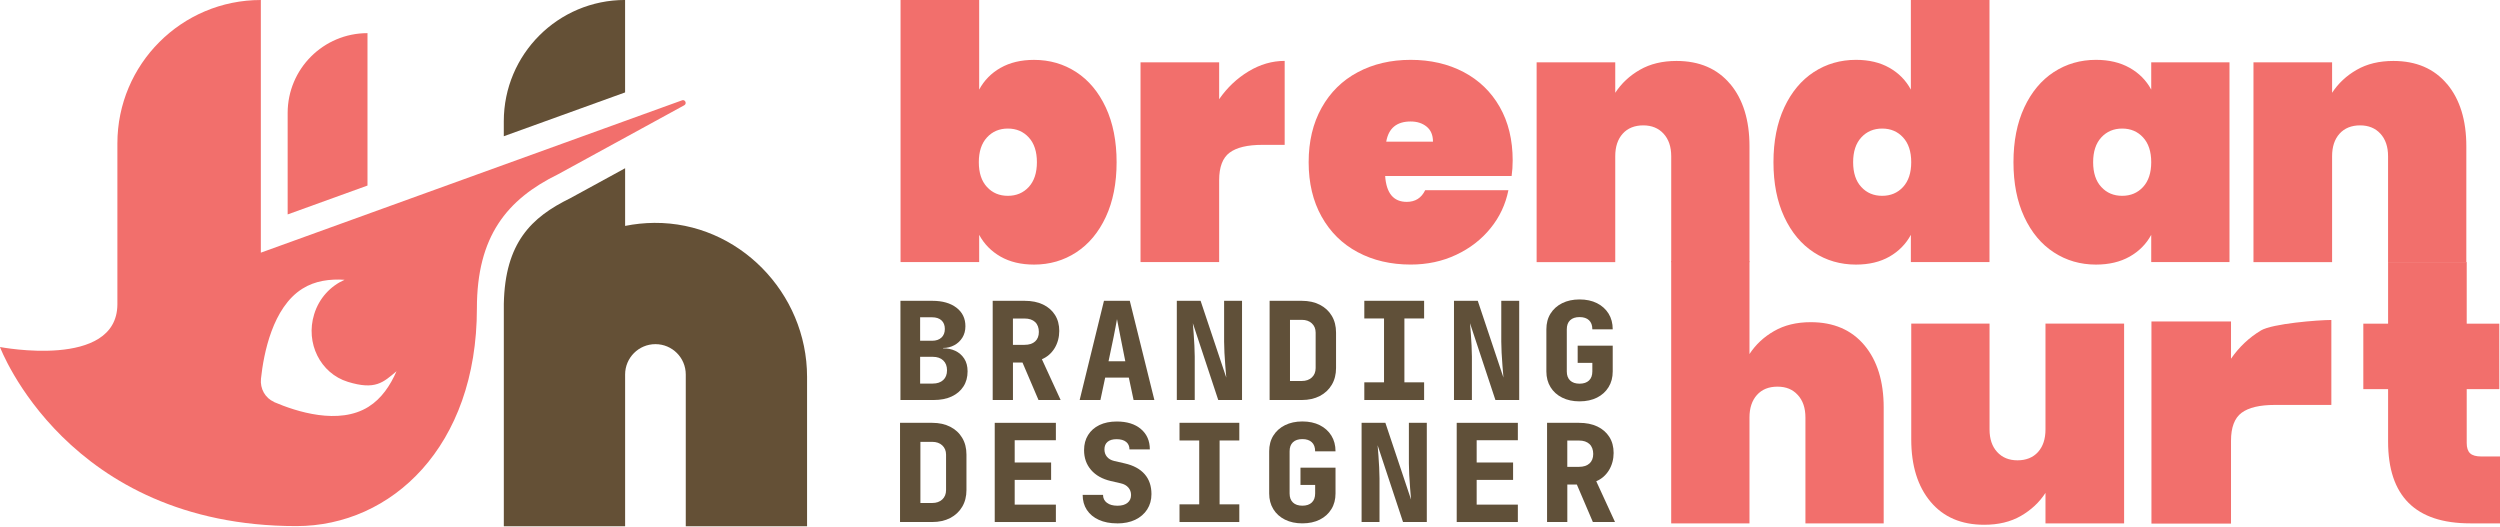
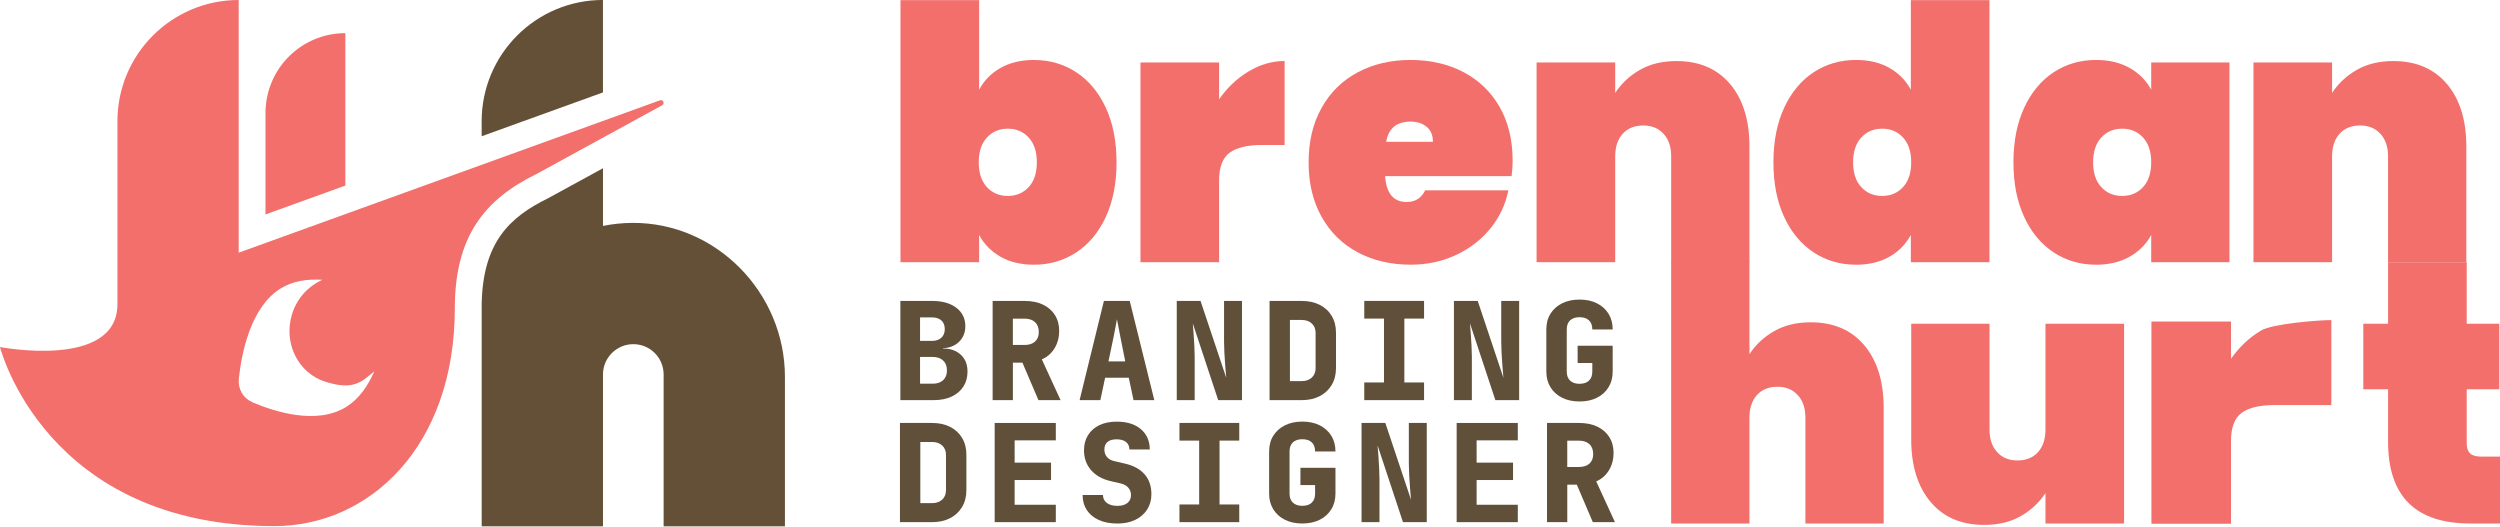
- <svg xmlns="http://www.w3.org/2000/svg" id="ef61ZU2miMq1" viewBox="0 0 908.11 191.17" shape-rendering="geometricPrecision" text-rendering="geometricPrecision" project-id="a9ff9ebb4a2b4d0aa1ceacaff6bf280f" export-id="b6defd23099e45f5a6cc9b2caa5761b8" cached="false">
+ <svg xmlns="http://www.w3.org/2000/svg" id="ekNSJiqempv1" viewBox="0 0 908.07 191.17" shape-rendering="geometricPrecision" text-rendering="geometricPrecision" project-id="8cba62986a2142ce9b4b29d2742dcad3" export-id="128bcd9f0da9463989248857986745c5" cached="false">
  <g>
    <g>
-       <path d="M363.46,24.64c3.39-1.93,7.44-2.89,12.16-2.89c5.66,0,10.76,1.48,15.31,4.43c4.55,2.96,8.13,7.26,10.75,12.87c2.61,5.62,3.92,12.25,3.92,19.88s-1.31,14.26-3.92,19.87c-2.62,5.62-6.2,9.9-10.75,12.87-4.54,2.96-9.65,4.44-15.31,4.44-4.72,0-8.77-.96-12.16-2.89-3.39-1.94-5.98-4.58-7.78-7.92v9.9h-28.56v-95.2h28.56v32.55c1.8-3.35,4.39-5.99,7.78-7.92v0v.01Zm10.23,25.28c-1.97-2.15-4.5-3.22-7.59-3.22s-5.62,1.08-7.59,3.22-2.96,5.14-2.96,9s.98,6.86,2.96,9c1.97,2.15,4.51,3.21,7.59,3.21s5.62-1.07,7.59-3.21s2.96-5.15,2.96-9-.99-6.87-2.96-9Z" fill="#f26f6c" />
-       <path d="M453.53,25.92c4.2-2.53,8.58-3.8,13.12-3.8v30.5h-8.1c-5.4,0-9.37.94-11.9,2.83-2.53,1.88-3.8,5.23-3.8,10.03v29.72h-28.56v-72.55h28.56v13.38c2.91-4.21,6.48-7.57,10.67-10.1h.01v0-.01Z" fill="#f26f6c" />
-       <path d="M549.08,63.94h-45.93c.43,6.26,3.04,9.39,7.85,9.39c3.09,0,5.32-1.41,6.69-4.24h30.23c-1.03,5.14-3.19,9.76-6.5,13.82-3.3,4.08-7.46,7.3-12.48,9.65-5.01,2.37-10.53,3.54-16.53,3.54-7.2,0-13.62-1.5-19.23-4.5-5.62-3-9.99-7.31-13.12-12.93-3.14-5.61-4.7-12.2-4.7-19.75s1.56-14.13,4.7-19.75c3.13-5.62,7.5-9.94,13.12-12.93c5.62-3,12.03-4.5,19.23-4.5s13.62,1.48,19.24,4.43c5.61,2.96,9.99,7.19,13.12,12.68s4.7,11.97,4.7,19.42c0,1.98-.13,3.86-.38,5.66h-.01v.01ZM520.52,51.46c0-2.4-.77-4.22-2.32-5.47-1.54-1.25-3.47-1.86-5.79-1.86-5.06,0-8.02,2.44-8.87,7.33h16.98Z" fill="#f26f6c" />
-       <path d="M628.48,30.49c4.67,5.58,7.01,13.13,7.01,22.65v42.07h-28.43v-38.47c0-3.43-.93-6.16-2.77-8.17-1.84-2.02-4.31-3.03-7.4-3.03s-5.66,1.01-7.46,3.03c-1.8,2.01-2.7,4.73-2.7,8.17v38.47h-28.56v-72.56h28.56v11.06c2.23-3.42,5.21-6.22,8.94-8.35c3.73-2.15,8.17-3.22,13.31-3.22c8.32,0,14.81,2.8,19.49,8.37v-.02h.01v0Z" fill="#f26f6c" />
-       <path d="M648.12,39.04c2.62-5.61,6.2-9.9,10.74-12.87c4.54-2.95,9.65-4.43,15.31-4.43c4.72,0,8.77.96,12.16,2.89s5.98,4.56,7.78,7.92v-32.55h28.56v95.2h-28.56v-9.9c-1.8,3.34-4.4,5.98-7.78,7.92-3.39,1.93-7.44,2.89-12.16,2.89-5.66,0-10.77-1.48-15.31-4.44s-8.12-7.24-10.74-12.87c-2.62-5.61-3.92-12.24-3.92-19.87s1.3-14.26,3.92-19.88v0-.01Zm43.16,10.88c-1.97-2.15-4.5-3.22-7.59-3.22s-5.62,1.08-7.59,3.22-2.96,5.14-2.96,9s.98,6.86,2.96,9c1.97,2.15,4.51,3.21,7.59,3.21s5.62-1.07,7.59-3.21c1.97-2.15,2.96-5.15,2.96-9s-.99-6.87-2.96-9Z" fill="#f26f6c" />
-       <path d="M735.3,39.04c2.62-5.61,6.2-9.9,10.74-12.87c4.54-2.95,9.65-4.43,15.31-4.43c4.72,0,8.79.96,12.22,2.89s6.05,4.56,7.85,7.92v-9.9h28.43v72.55h-28.43v-9.9c-1.8,3.34-4.42,5.98-7.85,7.92-3.43,1.93-7.5,2.89-12.22,2.89-5.66,0-10.77-1.48-15.31-4.44s-8.12-7.24-10.74-12.87c-2.62-5.61-3.92-12.24-3.92-19.87s1.3-14.26,3.92-19.88v0-.01Zm43.16,10.88c-1.97-2.15-4.5-3.22-7.59-3.22s-5.62,1.08-7.59,3.22-2.96,5.14-2.96,9s.98,6.86,2.96,9c1.97,2.15,4.51,3.21,7.59,3.21s5.62-1.07,7.59-3.21c1.97-2.15,2.96-5.15,2.96-9s-.99-6.87-2.96-9Z" fill="#f26f6c" />
-       <path d="M888.87,30.49c4.67,5.58,7.01,13.13,7.01,22.65v42.07h-28.43v-38.47c0-3.43-.93-6.16-2.77-8.17-1.84-2.02-4.31-3.03-7.4-3.03s-5.66,1.01-7.46,3.03c-1.8,2.01-2.7,4.73-2.7,8.17v38.47h-28.56v-72.56h28.56v11.06c2.23-3.42,5.21-6.22,8.94-8.35c3.73-2.15,8.17-3.22,13.31-3.22c8.32,0,14.81,2.8,19.49,8.37v-.02h.01Z" fill="#f26f6c" />
-       <path d="M677.23,125.4c-4.68-5.57-11.17-8.37-19.49-8.37-5.15,0-9.59,1.08-13.31,3.23-3.74,2.13-6.71,4.93-8.94,8.35v-33.7h-28.44v95.2h28.44v-38.47c0-3.43.9-6.15,2.7-8.16c1.8-2.02,4.28-3.03,7.46-3.03s5.55,1.01,7.39,3.03c1.85,2.01,2.77,4.73,2.77,8.16v38.47h28.43v-42.07c0-9.51-2.34-17.06-7.01-22.64v0Z" fill="#f26f6c" />
-       <path d="M771.57,117.56v72.55h-28.56v-11.07c-2.23,3.43-5.21,6.22-8.94,8.37s-8.17,3.21-13.32,3.21c-8.32,0-14.81-2.78-19.49-8.37-4.67-5.57-7.01-13.12-7.01-22.64v-42.07h28.44v38.47c0,3.42.92,6.16,2.76,8.17c1.84,2.02,4.31,3.03,7.4,3.03s5.66-1.01,7.46-3.03c1.8-2.01,2.7-4.74,2.7-8.17v-38.47h28.56v.02v0Z" fill="#f26f6c" />
-       <path d="M908.11,165.8v24.31h-10.8c-19.9,0-29.85-9.9-29.85-29.72v-19.03h-9v-23.8h9v-22.36h28.56v22.36h11.84v23.8h-11.84v19.56c0,1.72.4,2.95,1.22,3.73s2.17,1.16,4.05,1.16h6.82v-.01Z" fill="#f26f6c" />
-       <path d="M821.2,120.07c4.25-2.56,21.05-3.84,25.65-3.84v30.86h-20.57c-5.47,0-9.48.96-12.04,2.86-2.56,1.91-3.84,5.3-3.84,10.16v30.08h-28.9v-73.43h28.9v13.54c2.95-4.25,6.55-7.66,10.81-10.22h-.01v-.01Z" fill="#f26f6c" />
      <g>
-         <path d="M327.08,145.3v-36.03h11.6c3.65,0,6.56.83,8.74,2.49c2.17,1.66,3.26,3.91,3.26,6.74c0,1.58-.37,2.96-1.11,4.15-.74,1.18-1.73,2.11-2.96,2.76-1.23.66-2.57.99-4.02.99v.15c1.61-.03,3.08.26,4.42.89c1.33.63,2.41,1.56,3.23,2.81s1.23,2.8,1.23,4.64c0,2.11-.5,3.94-1.51,5.5-1,1.56-2.43,2.77-4.27,3.63s-4.03,1.28-6.56,1.28h-12.05v0Zm7.15-21.52h4.34c1.45,0,2.58-.39,3.41-1.16.82-.77,1.23-1.82,1.23-3.13s-.41-2.39-1.23-3.13-1.96-1.11-3.41-1.11h-4.34v8.54v0-.01Zm0,15.55h4.59c1.61,0,2.88-.43,3.8-1.28s1.38-2.04,1.38-3.55-.46-2.71-1.38-3.58-2.19-1.31-3.8-1.31h-4.59v9.72Z" fill="#605039" />
-         <path d="M360.59,145.3v-36.03h11.6c2.57,0,4.79.44,6.66,1.33s3.33,2.16,4.37,3.8c1.04,1.65,1.55,3.59,1.55,5.82s-.57,4.43-1.7,6.27c-1.14,1.84-2.67,3.18-4.61,4l6.81,14.81h-8.04l-5.82-13.62h-3.46v13.62h-7.36Zm7.35-20.04h4.24c1.64,0,2.92-.41,3.82-1.23s1.36-1.97,1.36-3.45-.45-2.75-1.36-3.6-2.18-1.28-3.82-1.28h-4.24v9.58-.02Z" fill="#605039" />
-         <path d="M392.18,145.3l8.83-36.03h9.38l8.93,36.03h-7.55l-1.73-8.14h-8.59l-1.73,8.14h-7.55.01Zm10.51-14.07h6.07l-1.73-8.69c-.23-1.25-.47-2.49-.72-3.73-.25-1.23-.44-2.2-.57-2.89-.13.69-.3,1.65-.52,2.86-.21,1.22-.45,2.45-.72,3.7l-1.83,8.74h.02v.01Z" fill="#605039" />
-         <path d="M427.47,145.3v-36.03h8.64l9.33,27.89c-.1-1.22-.21-2.62-.35-4.22-.13-1.6-.24-3.19-.32-4.79s-.12-2.95-.12-4.07v-14.81h6.51v36.03h-8.64l-9.23-27.89c.1,1.05.2,2.3.3,3.75s.19,2.91.27,4.39.12,2.8.12,3.95v15.79h-6.52.01v.01Z" fill="#605039" />
-         <path d="M461.18,145.3v-36.03h11.7c2.5,0,4.68.48,6.54,1.43s3.31,2.29,4.34,4.02c1.04,1.73,1.55,3.76,1.55,6.1v12.88c0,2.3-.52,4.33-1.55,6.07-1.04,1.75-2.48,3.1-4.34,4.07s-4.04,1.46-6.54,1.46h-11.7Zm7.4-6.91h4.29c1.51,0,2.73-.43,3.65-1.28.92-.86,1.38-1.99,1.38-3.41v-12.88c0-1.38-.46-2.5-1.38-3.36s-2.14-1.28-3.65-1.28h-4.29v22.21Z" fill="#605039" />
-         <path d="M495.58,145.3v-6.42h7.16v-23.2h-7.16v-6.42h21.72v6.42h-7.16v23.2h7.16v6.42h-21.72Z" fill="#605039" />
-         <path d="M528.15,145.3v-36.03h8.64l9.33,27.89c-.1-1.22-.21-2.62-.35-4.22-.13-1.6-.24-3.19-.32-4.79s-.12-2.95-.12-4.07v-14.81h6.51v36.03h-8.64l-9.23-27.89c.1,1.05.2,2.3.3,3.75s.19,2.91.27,4.39.12,2.8.12,3.95v15.79h-6.52.01v.01Z" fill="#605039" />
-         <path d="M573.76,145.79c-2.4,0-4.51-.45-6.32-1.36-1.81-.9-3.22-2.17-4.22-3.8s-1.51-3.53-1.51-5.7v-15.3c0-2.2.5-4.11,1.51-5.72c1-1.61,2.41-2.87,4.22-3.78c1.81-.9,3.92-1.36,6.32-1.36s4.55.45,6.34,1.36c1.79.9,3.19,2.16,4.2,3.78c1,1.61,1.51,3.52,1.51,5.72h-7.4c0-1.45-.4-2.55-1.21-3.31s-1.95-1.14-3.43-1.14-2.62.38-3.43,1.14-1.21,1.86-1.21,3.31v15.3c0,1.42.4,2.51,1.21,3.28s1.95,1.16,3.43,1.16s2.62-.39,3.43-1.16s1.21-1.87,1.21-3.28v-3.11h-5.33v-6.27h12.73v9.38c0,2.17-.5,4.07-1.51,5.7-1,1.63-2.4,2.9-4.2,3.8-1.79.9-3.91,1.36-6.34,1.36v0Z" fill="#605039" />
-         <path d="M326.93,189.62v-36.03h11.7c2.5,0,4.68.48,6.54,1.43s3.31,2.29,4.34,4.02c1.04,1.73,1.55,3.76,1.55,6.1v12.88c0,2.3-.52,4.33-1.55,6.07-1.04,1.75-2.48,3.1-4.34,4.07s-4.04,1.46-6.54,1.46h-11.7Zm7.4-6.91h4.29c1.51,0,2.73-.43,3.65-1.28.92-.86,1.38-1.99,1.38-3.41v-12.88c0-1.38-.46-2.5-1.38-3.36s-2.14-1.28-3.65-1.28h-4.29v22.21v0Z" fill="#605039" />
-         <path d="M361.33,189.62v-36.03h22.21v6.32h-14.96v8.09h13.23v6.32h-13.23v8.98h14.96v6.32h-22.21Z" fill="#605039" />
-         <path d="M405.75,190.11c-2.53,0-4.74-.43-6.61-1.28-1.88-.85-3.32-2.06-4.34-3.6-1.02-1.55-1.53-3.37-1.53-5.48h7.4c0,1.22.47,2.18,1.41,2.89s2.21,1.06,3.83,1.06s2.76-.35,3.63-1.04s1.31-1.64,1.31-2.86c0-1.05-.33-1.96-.99-2.71-.66-.76-1.58-1.27-2.76-1.53l-3.65-.84c-3.06-.72-5.44-2.06-7.13-4.02s-2.54-4.35-2.54-7.18c0-2.11.48-3.94,1.46-5.5.97-1.56,2.34-2.77,4.12-3.63c1.78-.85,3.88-1.28,6.32-1.28c3.68,0,6.61.91,8.76,2.74s3.23,4.29,3.23,7.38h-7.4c0-1.15-.4-2.06-1.21-2.71-.81-.66-1.97-.99-3.48-.99-1.41,0-2.5.32-3.26.96s-1.14,1.56-1.14,2.74c0,1.05.3,1.95.91,2.69s1.47,1.24,2.59,1.51l3.85.89c3.19.72,5.61,2.03,7.26,3.92s2.47,4.3,2.47,7.23c0,2.11-.52,3.97-1.55,5.58-1.04,1.61-2.49,2.86-4.34,3.75-1.86.89-4.06,1.33-6.59,1.33l-.03-.02v0Z" fill="#605039" />
-         <path d="M428.45,189.62v-6.42h7.16v-23.2h-7.16v-6.42h21.72v6.42h-7.16v23.2h7.16v6.42h-21.72Z" fill="#605039" />
-         <path d="M473.07,190.11c-2.4,0-4.51-.45-6.32-1.36-1.81-.9-3.22-2.17-4.22-3.8s-1.51-3.53-1.51-5.7v-15.3c0-2.2.5-4.11,1.51-5.72c1-1.61,2.41-2.87,4.22-3.78c1.81-.9,3.92-1.36,6.32-1.36s4.55.45,6.34,1.36c1.79.9,3.19,2.16,4.2,3.78c1,1.61,1.51,3.52,1.51,5.72h-7.4c0-1.45-.4-2.55-1.21-3.31s-1.95-1.14-3.43-1.14-2.62.38-3.43,1.14-1.21,1.86-1.21,3.31v15.3c0,1.42.4,2.51,1.21,3.28s1.95,1.16,3.43,1.16s2.62-.39,3.43-1.16s1.21-1.87,1.21-3.28v-3.11h-5.33v-6.27h12.73v9.38c0,2.17-.5,4.07-1.51,5.7-1,1.63-2.4,2.9-4.2,3.8-1.79.9-3.91,1.36-6.34,1.36v0Z" fill="#605039" />
-         <path d="M494.59,189.62v-36.03h8.64l9.33,27.89c-.1-1.22-.21-2.62-.35-4.22-.13-1.6-.24-3.19-.32-4.79s-.12-2.95-.12-4.07v-14.81h6.51v36.03h-8.64l-9.23-27.89c.1,1.05.2,2.3.3,3.75s.19,2.91.27,4.39.12,2.8.12,3.95v15.79h-6.52.01v.01Z" fill="#605039" />
-         <path d="M529.14,189.62v-36.03h22.21v6.32h-14.96v8.09h13.23v6.32h-13.23v8.98h14.96v6.32h-22.21Z" fill="#605039" />
-         <path d="M561.96,189.62v-36.03h11.6c2.57,0,4.79.44,6.66,1.33s3.33,2.16,4.37,3.8c1.04,1.65,1.55,3.59,1.55,5.82s-.57,4.43-1.7,6.27c-1.14,1.84-2.67,3.18-4.61,4l6.81,14.81h-8.04L572.78,176h-3.46v13.62h-7.36Zm7.35-20.04h4.24c1.64,0,2.92-.41,3.82-1.23s1.36-1.97,1.36-3.45-.45-2.75-1.36-3.6-2.18-1.28-3.82-1.28h-4.24v9.58-.02Z" fill="#605039" />
+         <g>
+           <path d="M363.42,24.68c3.39-1.93,7.44-2.89,12.16-2.89c5.66,0,10.76,1.48,15.31,4.43c4.55,2.96,8.13,7.26,10.75,12.87c2.61,5.62,3.92,12.25,3.92,19.88s-1.31,14.26-3.92,19.87c-2.62,5.62-6.2,9.9-10.75,12.87-4.54,2.96-9.65,4.44-15.31,4.44-4.72,0-8.77-.96-12.16-2.89-3.39-1.94-5.98-4.58-7.78-7.92v9.9h-28.56v-95.2h28.56v32.55c1.8-3.35,4.39-5.99,7.78-7.92v0v.01Zm10.23,25.28c-1.97-2.15-4.5-3.22-7.59-3.22s-5.62,1.08-7.59,3.22-2.96,5.14-2.96,9s.98,6.86,2.96,9c1.97,2.15,4.51,3.21,7.59,3.21s5.62-1.07,7.59-3.21s2.96-5.15,2.96-9-.99-6.87-2.96-9Z" fill="#f26f6c" />
+           <path d="M453.49,25.96c4.2-2.53,8.58-3.8,13.12-3.8v30.5h-8.1c-5.4,0-9.37.94-11.9,2.83-2.53,1.88-3.8,5.23-3.8,10.03v29.72h-28.56v-72.55h28.56v13.38c2.91-4.21,6.48-7.57,10.67-10.1h.01v0-.01Z" fill="#f26f6c" />
+           <path d="M549.04,63.98h-45.93c.43,6.26,3.04,9.39,7.85,9.39c3.09,0,5.32-1.41,6.69-4.24h30.23c-1.03,5.14-3.19,9.76-6.5,13.82-3.3,4.08-7.46,7.3-12.48,9.65-5.01,2.37-10.53,3.54-16.53,3.54-7.2,0-13.62-1.5-19.23-4.5-5.62-3-9.99-7.31-13.12-12.93-3.14-5.61-4.7-12.2-4.7-19.75s1.56-14.13,4.7-19.75c3.13-5.62,7.5-9.94,13.12-12.93c5.62-3,12.03-4.5,19.23-4.5s13.62,1.48,19.24,4.43c5.61,2.96,9.99,7.19,13.12,12.68s4.7,11.97,4.7,19.42c0,1.98-.13,3.86-.38,5.66h-.01v0v.01ZM520.48,51.5c0-2.4-.77-4.22-2.32-5.47-1.54-1.25-3.47-1.86-5.79-1.86-5.06,0-8.02,2.44-8.87,7.33h16.98Z" fill="#f26f6c" />
+           <path d="M628.44,30.53c4.67,5.58,7.01,13.13,7.01,22.65v42.07h-28.43v-38.47c0-3.43-.93-6.16-2.77-8.17-1.84-2.02-4.31-3.03-7.4-3.03s-5.66,1.01-7.46,3.03c-1.8,2.01-2.7,4.73-2.7,8.17v38.47h-28.56v-72.56h28.56v11.06c2.23-3.42,5.21-6.22,8.94-8.35c3.73-2.15,8.17-3.22,13.31-3.22c8.32,0,14.81,2.8,19.49,8.37v-.02h.01Z" fill="#f26f6c" />
+           <path d="M648.08,39.08c2.62-5.61,6.2-9.9,10.74-12.87c4.54-2.95,9.65-4.43,15.31-4.43c4.72,0,8.77.96,12.16,2.89s5.98,4.56,7.78,7.92v-32.55h28.56v95.2h-28.56v-9.9c-1.8,3.34-4.4,5.98-7.78,7.92-3.39,1.93-7.44,2.89-12.16,2.89-5.66,0-10.77-1.48-15.31-4.44s-8.12-7.24-10.74-12.87c-2.62-5.61-3.92-12.24-3.92-19.87s1.3-14.26,3.92-19.88v0-.01Zm43.16,10.88c-1.97-2.15-4.5-3.22-7.59-3.22s-5.62,1.08-7.59,3.22-2.96,5.14-2.96,9s.98,6.86,2.96,9c1.97,2.15,4.51,3.21,7.59,3.21s5.62-1.07,7.59-3.21c1.97-2.15,2.96-5.15,2.96-9s-.99-6.87-2.96-9Z" fill="#f26f6c" />
+           <path d="M735.26,39.08c2.62-5.61,6.2-9.9,10.74-12.87c4.54-2.95,9.65-4.43,15.31-4.43c4.72,0,8.79.96,12.22,2.89s6.05,4.56,7.85,7.92v-9.9h28.43v72.55h-28.43v-9.9c-1.8,3.34-4.42,5.98-7.85,7.92-3.43,1.93-7.5,2.89-12.22,2.89-5.66,0-10.77-1.48-15.31-4.44s-8.12-7.24-10.74-12.87c-2.62-5.61-3.92-12.24-3.92-19.87s1.3-14.26,3.92-19.88v0-.01Zm43.16,10.88c-1.97-2.15-4.5-3.22-7.59-3.22s-5.62,1.08-7.59,3.22-2.96,5.14-2.96,9s.98,6.86,2.96,9c1.97,2.15,4.51,3.21,7.59,3.21s5.62-1.07,7.59-3.21c1.97-2.15,2.96-5.15,2.96-9s-.99-6.87-2.96-9Z" fill="#f26f6c" />
+           <path d="M888.83,30.53c4.67,5.58,7.01,13.13,7.01,22.65v42.07h-28.43v-38.47c0-3.43-.93-6.16-2.77-8.17-1.84-2.02-4.31-3.03-7.4-3.03s-5.66,1.01-7.46,3.03c-1.8,2.01-2.7,4.73-2.7,8.17v38.47h-28.56v-72.56h28.56v11.06c2.23-3.42,5.21-6.22,8.94-8.35c3.73-2.15,8.17-3.22,13.31-3.22c8.32,0,14.81,2.8,19.49,8.37v-.02h.01Z" fill="#f26f6c" />
+           <path d="M677.19,125.44c-4.68-5.57-11.17-8.37-19.49-8.37-5.15,0-9.59,1.08-13.31,3.23-3.74,2.13-6.71,4.93-8.94,8.35v-33.7h-28.44v95.2h28.44v-38.47c0-3.43.9-6.15,2.7-8.16c1.8-2.02,4.28-3.03,7.46-3.03s5.55,1.01,7.39,3.03c1.85,2.01,2.77,4.73,2.77,8.16v38.47h28.43v-42.07c0-9.51-2.34-17.06-7.01-22.64v0Z" fill="#f26f6c" />
+           <path d="M771.53,117.6v72.55h-28.56v-11.07c-2.23,3.43-5.21,6.22-8.94,8.37s-8.17,3.21-13.32,3.21c-8.32,0-14.81-2.78-19.49-8.37-4.67-5.57-7.01-13.12-7.01-22.64v-42.07h28.44v38.47c0,3.42.92,6.16,2.76,8.17c1.84,2.02,4.31,3.03,7.4,3.03s5.66-1.01,7.46-3.03c1.8-2.01,2.7-4.74,2.7-8.17v-38.47h28.56v.02v0Z" fill="#f26f6c" />
+           <path d="M908.07,165.84v24.31h-10.8c-19.9,0-29.85-9.9-29.85-29.72v-19.03h-9v-23.8h9v-22.36h28.56v22.36h11.84v23.8h-11.84v19.56c0,1.72.4,2.95,1.22,3.73s2.17,1.16,4.05,1.16h6.82v-.01Z" fill="#f26f6c" />
+           <path d="M821.16,120.11c4.25-2.56,21.05-3.84,25.65-3.84v30.86h-20.57c-5.47,0-9.48.96-12.04,2.86-2.56,1.91-3.84,5.3-3.84,10.16v30.08h-28.9v-73.43h28.9v13.54c2.95-4.25,6.55-7.66,10.81-10.22h-.01v-.01Z" fill="#f26f6c" />
+           <g>
+             <path d="M327.04,145.34v-36.03h11.6c3.65,0,6.56.83,8.74,2.49c2.17,1.66,3.26,3.91,3.26,6.74c0,1.58-.37,2.96-1.11,4.15-.74,1.18-1.73,2.11-2.96,2.76-1.23.66-2.57.99-4.02.99v.15c1.61-.03,3.08.26,4.42.89c1.33.63,2.41,1.56,3.23,2.81s1.23,2.8,1.23,4.64c0,2.11-.5,3.94-1.51,5.5-1,1.56-2.43,2.77-4.27,3.63s-4.03,1.28-6.56,1.28h-12.05Zm7.15-21.52h4.34c1.45,0,2.58-.39,3.41-1.16.82-.77,1.23-1.82,1.23-3.13s-.41-2.39-1.23-3.13-1.96-1.11-3.41-1.11h-4.34v8.54v0-.01Zm0,15.55h4.59c1.61,0,2.88-.43,3.8-1.28s1.38-2.04,1.38-3.55-.46-2.71-1.38-3.58-2.19-1.31-3.8-1.31h-4.59v9.72Z" fill="#605039" />
+             <path d="M360.55,145.34v-36.03h11.6c2.57,0,4.79.44,6.66,1.33s3.33,2.16,4.37,3.8c1.04,1.65,1.55,3.59,1.55,5.82s-.57,4.43-1.7,6.27c-1.14,1.84-2.67,3.18-4.61,4l6.81,14.81h-8.04l-5.82-13.62h-3.46v13.62h-7.36Zm7.35-20.04h4.24c1.64,0,2.92-.41,3.82-1.23s1.36-1.97,1.36-3.45-.45-2.75-1.36-3.6-2.18-1.28-3.82-1.28h-4.24v9.58-.02Z" fill="#605039" />
+             <path d="M392.14,145.34l8.83-36.03h9.38l8.93,36.03h-7.55L410,137.2h-8.59l-1.73,8.14h-7.55.01Zm10.51-14.07h6.07l-1.73-8.69c-.23-1.25-.47-2.49-.72-3.73-.25-1.23-.44-2.2-.57-2.89-.13.69-.3,1.65-.52,2.86-.21,1.22-.45,2.45-.72,3.7l-1.83,8.74h.02v.01Z" fill="#605039" />
+             <path d="M427.43,145.34v-36.03h8.64l9.33,27.89c-.1-1.22-.21-2.62-.35-4.22-.13-1.6-.24-3.19-.32-4.79s-.12-2.95-.12-4.07v-14.81h6.51v36.03h-8.64l-9.23-27.89c.1,1.05.2,2.3.3,3.75s.19,2.91.27,4.39.12,2.8.12,3.95v15.79h-6.52.01v.01Z" fill="#605039" />
+             <path d="M461.14,145.34v-36.03h11.7c2.5,0,4.68.48,6.54,1.43s3.31,2.29,4.34,4.02c1.04,1.73,1.55,3.76,1.55,6.1v12.88c0,2.3-.52,4.33-1.55,6.07-1.04,1.75-2.48,3.1-4.34,4.07s-4.04,1.46-6.54,1.46h-11.7Zm7.4-6.91h4.29c1.51,0,2.73-.43,3.65-1.28.92-.86,1.38-1.99,1.38-3.41v-12.88c0-1.38-.46-2.5-1.38-3.36s-2.14-1.28-3.65-1.28h-4.29v22.21Z" fill="#605039" />
+             <path d="M495.54,145.34v-6.42h7.16v-23.2h-7.16v-6.42h21.72v6.42h-7.16v23.2h7.16v6.42h-21.72Z" fill="#605039" />
+             <path d="M528.11,145.34v-36.03h8.64l9.33,27.89c-.1-1.22-.21-2.62-.35-4.22-.13-1.6-.24-3.19-.32-4.79s-.12-2.95-.12-4.07v-14.81h6.51v36.03h-8.64l-9.23-27.89c.1,1.05.2,2.3.3,3.75s.19,2.91.27,4.39.12,2.8.12,3.95v15.79h-6.52.01v0v.01Z" fill="#605039" />
+             <path d="M573.72,145.83c-2.4,0-4.51-.45-6.32-1.36-1.81-.9-3.22-2.17-4.22-3.8s-1.51-3.53-1.51-5.7v-15.3c0-2.2.5-4.11,1.51-5.72c1-1.61,2.41-2.87,4.22-3.78c1.81-.9,3.92-1.36,6.32-1.36s4.55.45,6.34,1.36c1.79.9,3.19,2.16,4.2,3.78c1,1.61,1.51,3.52,1.51,5.72h-7.4c0-1.45-.4-2.55-1.21-3.31s-1.95-1.14-3.43-1.14-2.62.38-3.43,1.14-1.21,1.86-1.21,3.31v15.3c0,1.42.4,2.51,1.21,3.28s1.95,1.16,3.43,1.16s2.62-.39,3.43-1.16s1.21-1.87,1.21-3.28v-3.11h-5.33v-6.27h12.73v9.38c0,2.17-.5,4.07-1.51,5.7-1,1.63-2.4,2.9-4.2,3.8-1.79.9-3.91,1.36-6.34,1.36v0Z" fill="#605039" />
+             <path d="M326.89,189.66v-36.03h11.7c2.5,0,4.68.48,6.54,1.43s3.31,2.29,4.34,4.02c1.04,1.73,1.55,3.76,1.55,6.1v12.88c0,2.3-.52,4.33-1.55,6.07-1.04,1.75-2.48,3.1-4.34,4.07s-4.04,1.46-6.54,1.46h-11.7Zm7.4-6.91h4.29c1.51,0,2.73-.43,3.65-1.28.92-.86,1.38-1.99,1.38-3.41v-12.88c0-1.38-.46-2.5-1.38-3.36s-2.14-1.28-3.65-1.28h-4.29v22.21v0Z" fill="#605039" />
+             <path d="M361.29,189.66v-36.03h22.21v6.32h-14.96v8.09h13.23v6.32h-13.23v8.98h14.96v6.32h-22.21Z" fill="#605039" />
+             <path d="M405.71,190.15c-2.53,0-4.74-.43-6.61-1.28-1.88-.85-3.32-2.06-4.34-3.6-1.02-1.55-1.53-3.37-1.53-5.48h7.4c0,1.22.47,2.18,1.41,2.89s2.21,1.06,3.83,1.06s2.76-.35,3.63-1.04s1.31-1.64,1.31-2.86c0-1.05-.33-1.96-.99-2.71-.66-.76-1.58-1.27-2.76-1.53l-3.65-.84c-3.06-.72-5.44-2.06-7.13-4.02s-2.54-4.35-2.54-7.18c0-2.11.48-3.94,1.46-5.5.97-1.56,2.34-2.77,4.12-3.63c1.78-.85,3.88-1.28,6.32-1.28c3.68,0,6.61.91,8.76,2.74s3.23,4.29,3.23,7.38h-7.4c0-1.15-.4-2.06-1.21-2.71-.81-.66-1.97-.99-3.48-.99-1.41,0-2.5.32-3.26.96s-1.14,1.56-1.14,2.74c0,1.05.3,1.95.91,2.69s1.47,1.24,2.59,1.51l3.85.89c3.19.72,5.61,2.03,7.26,3.92s2.47,4.3,2.47,7.23c0,2.11-.52,3.97-1.55,5.58-1.04,1.61-2.49,2.86-4.34,3.75-1.86.89-4.06,1.33-6.59,1.33l-.03-.02v0Z" fill="#605039" />
+             <path d="M428.41,189.66v-6.42h7.16v-23.2h-7.16v-6.42h21.72v6.42h-7.16v23.2h7.16v6.42h-21.72Z" fill="#605039" />
+             <path d="M473.03,190.15c-2.4,0-4.51-.45-6.32-1.36-1.81-.9-3.22-2.17-4.22-3.8s-1.51-3.53-1.51-5.7v-15.3c0-2.2.5-4.11,1.51-5.72c1-1.61,2.41-2.87,4.22-3.78c1.81-.9,3.92-1.36,6.32-1.36s4.55.45,6.34,1.36c1.79.9,3.19,2.16,4.2,3.78c1,1.61,1.51,3.52,1.51,5.72h-7.4c0-1.45-.4-2.55-1.21-3.31s-1.95-1.14-3.43-1.14-2.62.38-3.43,1.14-1.21,1.86-1.21,3.31v15.3c0,1.42.4,2.51,1.21,3.28s1.95,1.16,3.43,1.16s2.62-.39,3.43-1.16s1.21-1.87,1.21-3.28v-3.11h-5.33v-6.27h12.73v9.38c0,2.17-.5,4.07-1.51,5.7-1,1.63-2.4,2.9-4.2,3.8-1.79.9-3.91,1.36-6.34,1.36v0Z" fill="#605039" />
+             <path d="M494.55,189.66v-36.03h8.64l9.33,27.89c-.1-1.22-.21-2.62-.35-4.22-.13-1.6-.24-3.19-.32-4.79s-.12-2.95-.12-4.07v-14.81h6.51v36.03h-8.64l-9.23-27.89c.1,1.05.2,2.3.3,3.75s.19,2.91.27,4.39.12,2.8.12,3.95v15.79h-6.52.01v.01Z" fill="#605039" />
+             <path d="M529.1,189.66v-36.03h22.21v6.32h-14.96v8.09h13.23v6.32h-13.23v8.98h14.96v6.32h-22.21Z" fill="#605039" />
+             <path d="M561.92,189.66v-36.03h11.6c2.57,0,4.79.44,6.66,1.33s3.33,2.16,4.37,3.8c1.04,1.65,1.55,3.59,1.55,5.82s-.57,4.43-1.7,6.27c-1.14,1.84-2.67,3.18-4.61,4l6.81,14.81h-8.04l-5.82-13.62h-3.46v13.62h-7.36v0Zm7.35-20.04h4.24c1.64,0,2.92-.41,3.82-1.23s1.36-1.97,1.36-3.45-.45-2.75-1.36-3.6-2.18-1.28-3.82-1.28h-4.24v9.58-.02Z" fill="#605039" />
+           </g>
+         </g>
      </g>
    </g>
-     <g>
-       <path d="M227.06,0v33.57L183,49.49v-5.43c0-24.34,19.72-44.07,44.06-44.07v0v.01Z" fill="#645036" />
-       <path d="M237.65,80.96c-3.63.03-7.16.41-10.58,1.1v-20.95L207.09,72.03c-14.12,6.91-23.64,16.14-24.08,38.35v80.79h44.06v-55.14c0-6.08,4.93-11.02,11.02-11.02s11.01,4.93,11.01,11.02v55.14h44.06v-54.28c0-30.53-24.98-56.17-55.5-55.93v0h-.01Z" fill="#645036" />
-       <path d="M247.73,36.45L94.75,91.78v-91.78C65.97,0,42.64,23.32,42.64,52.1v58.52c-.2,23.62-42.65,15.43-42.65,15.43s24.31,65.05,107.68,65.05c34.48,0,65.56-28.84,65.56-79.1c0-26.12,10.85-39.57,29.55-48.73l45.73-25.01c1.13-.57.38-2.26-.8-1.82v0l.02.01ZM133.9,147.74c-10.84,6.82-26.35,1.73-34.34-1.69l.02-.04c-3.24-1.4-5.17-4.8-4.78-8.47.96-9.06,4.21-25.88,15.05-32.67c4.56-2.89,10-3.59,15.32-3.24-5.09,2.26-9.26,6.65-11.05,12.52-3.24,10.46,2.25,21.47,12.23,24.55s12.84.23,17.68-3.85c-2.26,5.18-5.47,9.97-10.13,12.88v0v.01Z" fill="#f26f6c" />
-       <path d="M133.49,67.4l-29,10.49v-36.85c0-16.02,12.98-29,29-29v0v55.36v0Z" fill="#f26f6c" />
-     </g>
+     <path d="M219.01,0v33.57L174.95,49.49v-5.43c0-24.34,19.72-44.07,44.06-44.07v0v.01Z" fill="#645036" />
+     <path d="M229.6,80.96c-3.63.03-7.16.41-10.58,1.1v-20.95L199.04,72.03c-14.12,6.91-23.64,16.14-24.08,38.35v80.79h44.06v-55.14c0-6.08,4.93-11.02,11.02-11.02s11.01,4.93,11.01,11.02v55.14h44.06v-54.28c0-30.53-24.98-56.17-55.5-55.93v0h-.01Z" fill="#645036" />
+     <path d="M239.68,36.45L86.7,91.78L86.7,0C62.37,0,42.65,19.72,42.66,44.05v66.57C42.46,134.24,0,126.05,0,126.05s16.26,65.05,99.64,65.05c34.48,0,65.56-28.84,65.56-79.1c0-26.12,10.85-39.57,29.55-48.73l45.73-25.01c1.13-.57.38-2.26-.8-1.82v.01ZM125.85,147.74c-10.84,6.82-26.35,1.73-34.34-1.69l.02-.04c-3.24-1.4-5.17-4.8-4.78-8.47.96-9.06,4.21-25.88,15.05-32.67c4.56-2.89,10-3.59,15.32-3.24-5.09,2.26-9.26,6.65-11.05,12.52-3.24,10.46,2.25,21.47,12.23,24.55s12.84.23,17.68-3.85c-2.26,5.18-5.47,9.97-10.13,12.88v.01Z" fill="#f26f6c" />
+     <path d="M125.44,67.4l-29,10.49v-36.85c0-16.02,12.98-29,29-29v0v55.36v0Z" fill="#f26f6c" />
  </g>
-   <path id="ef61ZU2miMq37" d="M70.768,115.92L118.99,85.3c5.539,6.3,5.584-1.278,5.539,0-3.156,14.982-32.188,34.862-53.761,35.86v-5.24Z" transform="matrix(0.99312 0.117104 -0.117104 0.99312 12.99214 -14.43811)" fill="#f26f6c" stroke-width="1.816" />
+   <path id="ekNSJiqempv38" d="M64.139,109.3L110.94,85.34l-0,6.3c-8.041,16.906-30.808,26.825-46.801,22.31v-4.65Z" transform="translate(0.000001 0)" fill="#f26f6c" stroke-width="1.816" />
</svg>
